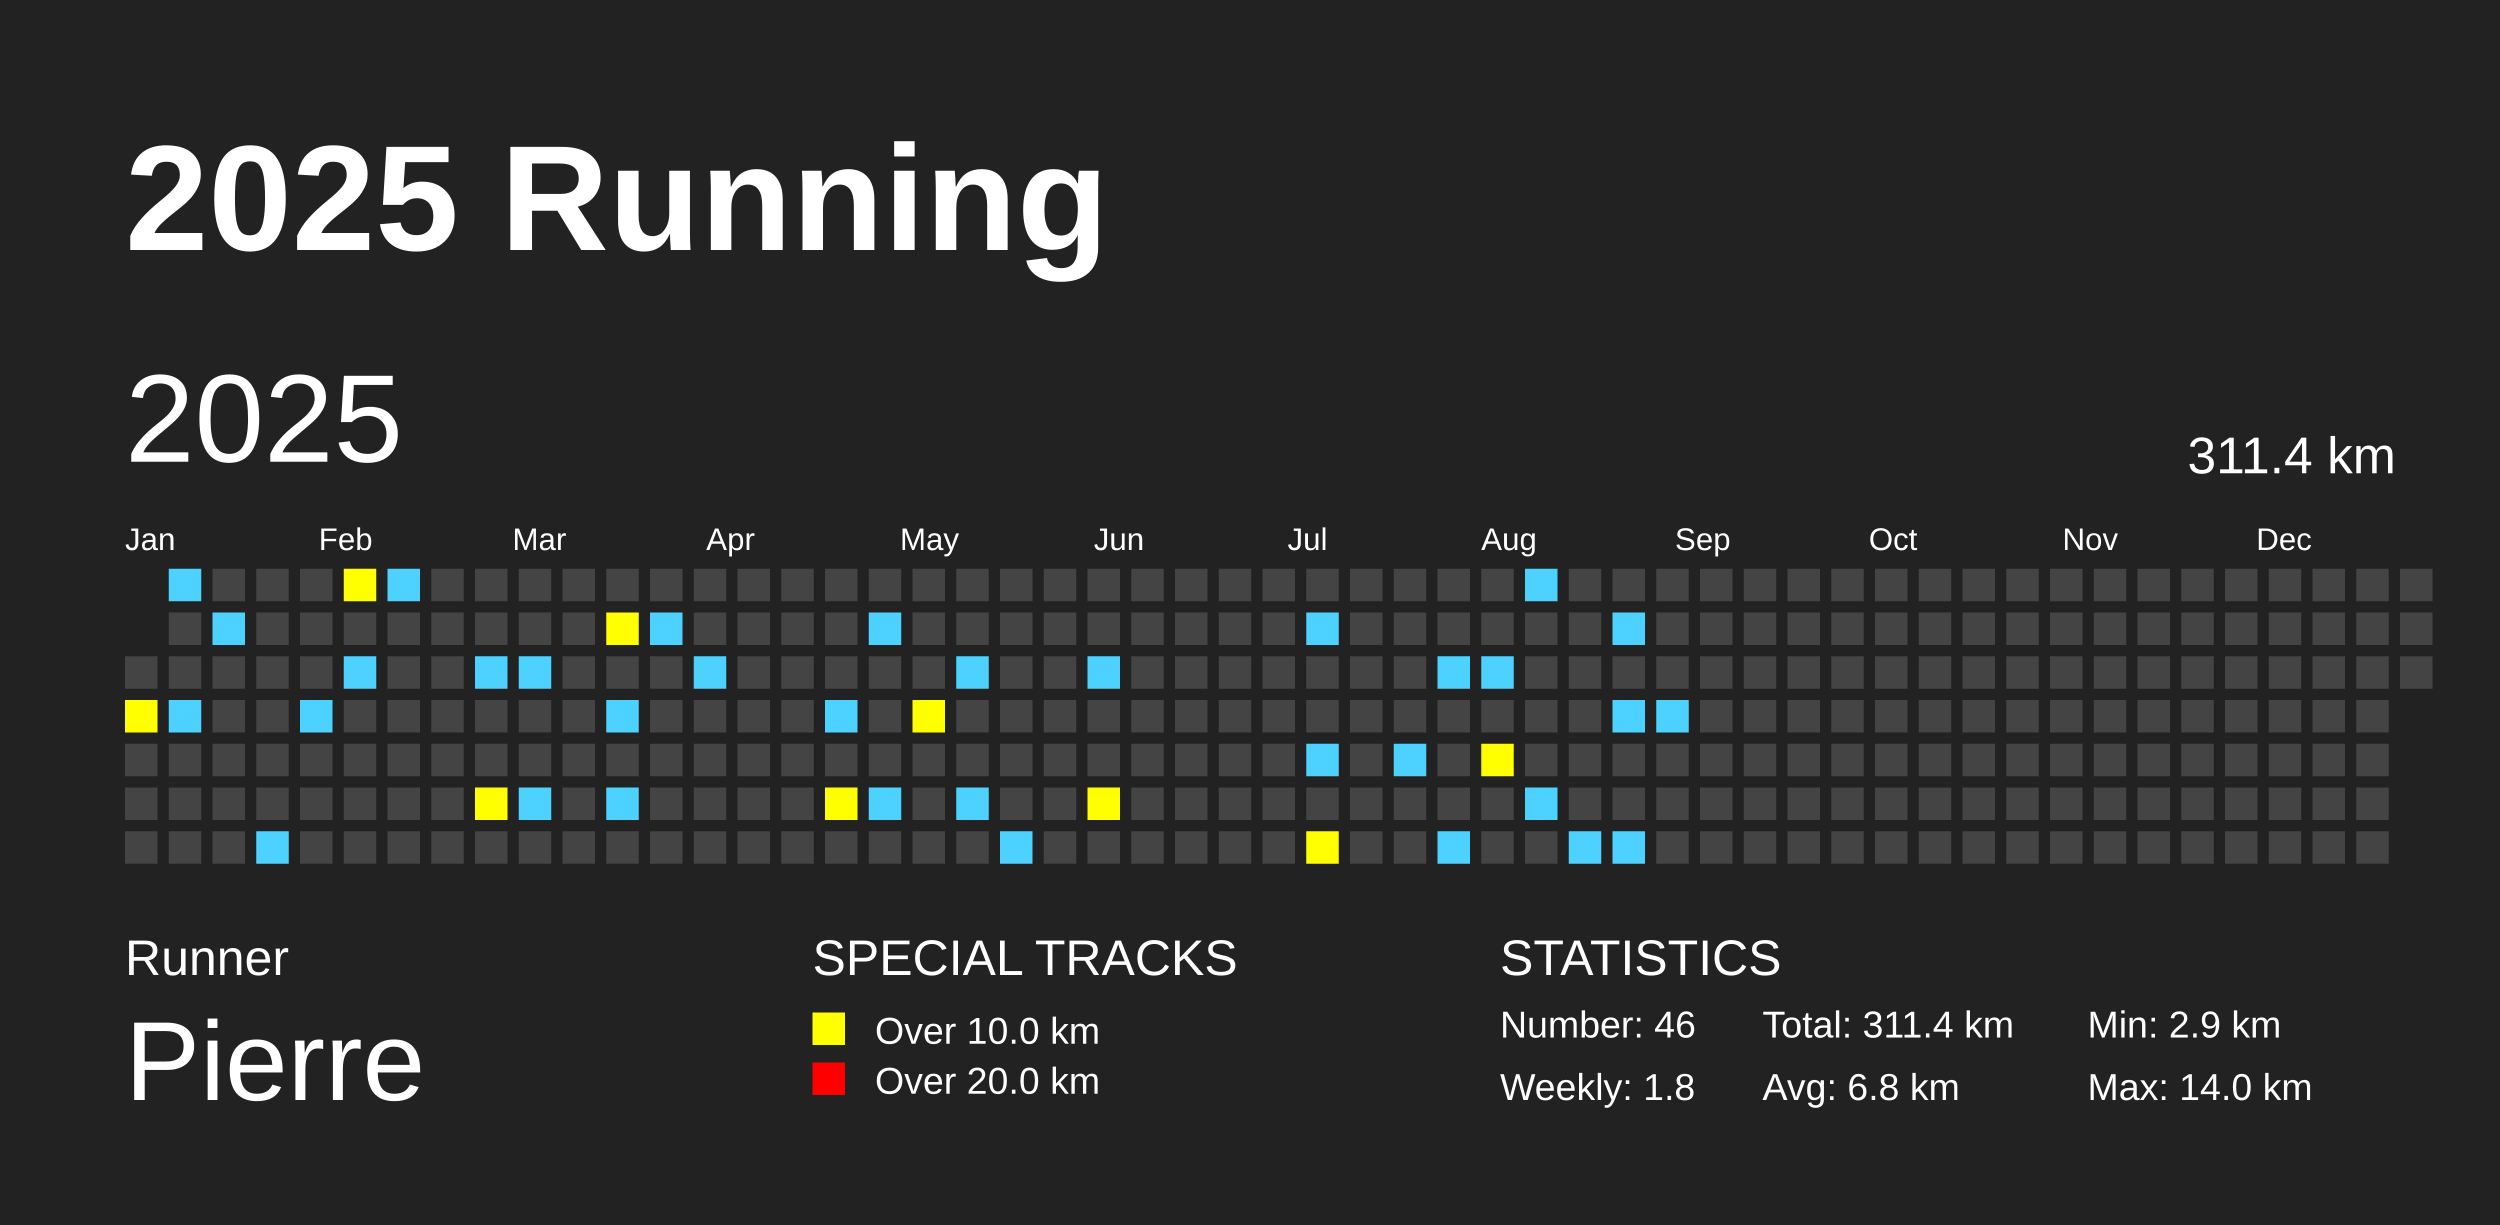
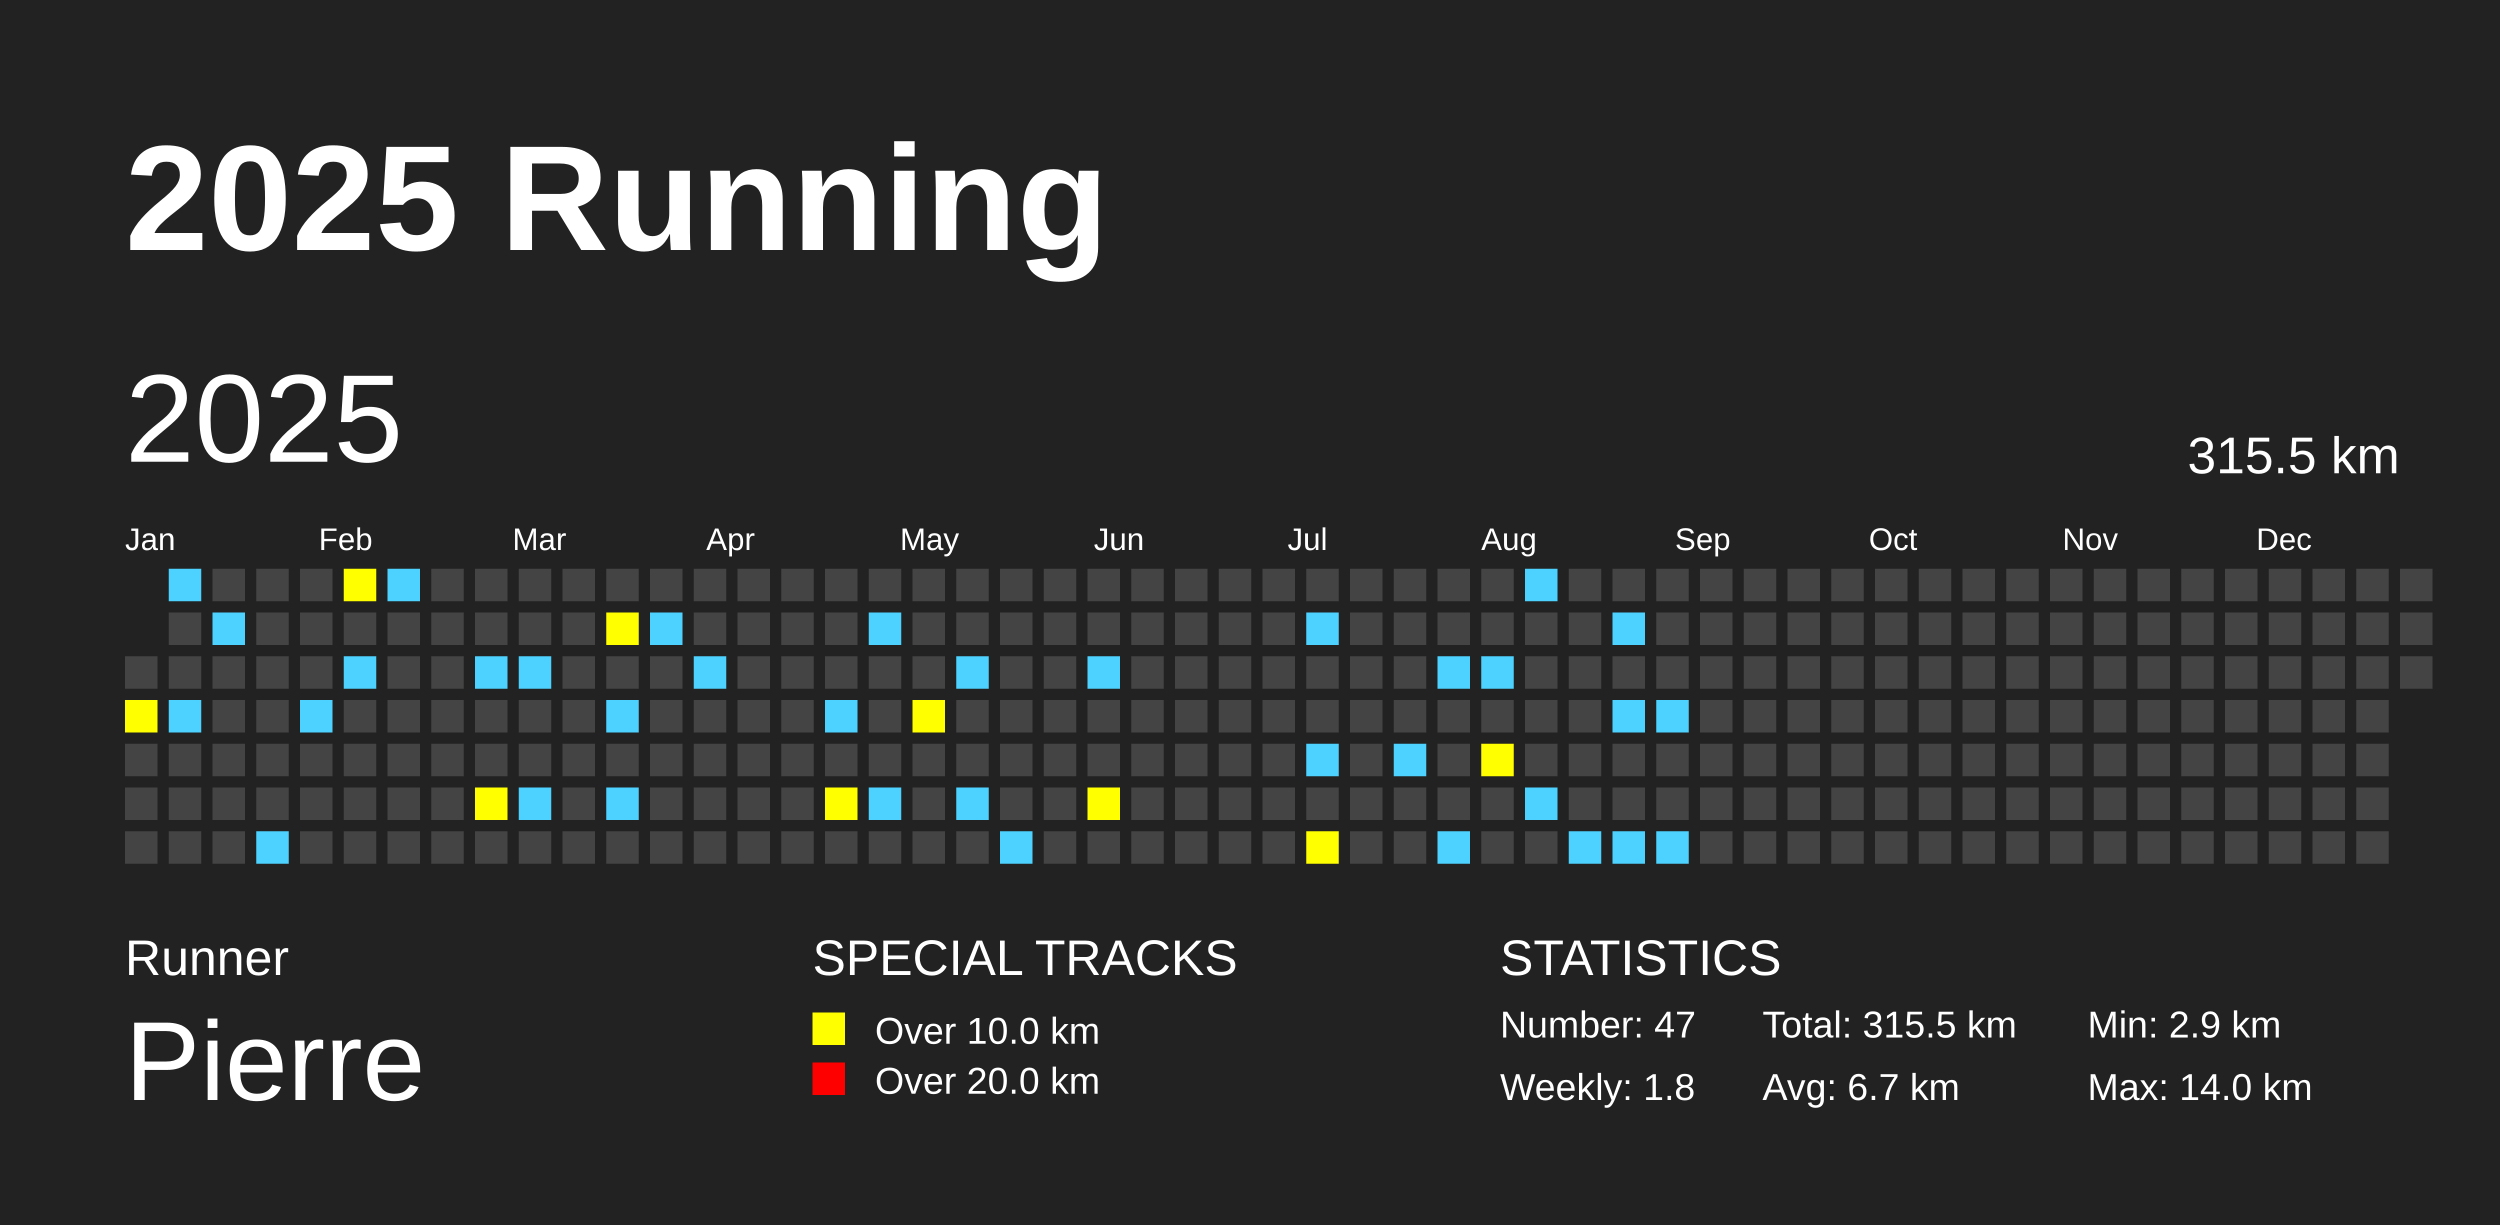
<svg xmlns="http://www.w3.org/2000/svg" baseProfile="full" height="98mm" version="1.1" viewBox="0,0,200,98" width="200mm">
  <defs />
  <rect fill="#222222" height="98" width="200" x="0" y="0" />
  <text fill="#FFFFFF" style="font-size:12px; font-family:Arial; font-weight:bold;" x="10" y="20">2025 Running</text>
  <text fill="#FFFFFF" style="font-size:4px; font-family:Arial" x="10" y="78">Runner</text>
  <text fill="#FFFFFF" style="font-size:9px; font-family:Arial" x="10" y="88">Pierre</text>
  <text fill="#FFFFFF" style="font-size:4px; font-family:Arial" x="65" y="78">SPECIAL TRACKS</text>
  <rect fill="yellow" height="2.6" width="2.6" x="65" y="81" />
  <text fill="#FFFFFF" style="font-size:3px; font-family:Arial" x="70" y="83.5">Over 10.0 km</text>
  <rect fill="red" height="2.6" width="2.6" x="65" y="85" />
  <text fill="#FFFFFF" style="font-size:3px; font-family:Arial" x="70" y="87.5">Over 20.0 km</text>
  <text fill="#FFFFFF" style="font-size:4px; font-family:Arial" x="120" y="78">STATISTICS</text>
-   <text fill="#FFFFFF" style="font-size:3px; font-family:Arial" x="120" y="83">Number: 46</text>
+   <text fill="#FFFFFF" style="font-size:3px; font-family:Arial" x="120" y="83">Number: 47</text>
  <text fill="#FFFFFF" style="font-size:3px; font-family:Arial" x="120" y="88">Weekly: 1.8</text>
-   <text fill="#FFFFFF" style="font-size:3px; font-family:Arial" x="141" y="83">Total: 311.4 km</text>
-   <text fill="#FFFFFF" style="font-size:3px; font-family:Arial" x="141" y="88">Avg: 6.8 km</text>
+   <text fill="#FFFFFF" style="font-size:3px; font-family:Arial" x="141" y="83">Total: 315.5 km</text>
+   <text fill="#FFFFFF" style="font-size:3px; font-family:Arial" x="141" y="88">Avg: 6.7 km</text>
  <text fill="#FFFFFF" style="font-size:3px; font-family:Arial" x="167" y="83">Min: 2.9 km</text>
  <text fill="#FFFFFF" style="font-size:3px; font-family:Arial" x="167" y="88">Max: 14.0 km</text>
  <text dominant-baseline="hanging" fill="#FFFFFF" style="font-size:10.0px; font-family:Arial;" x="10" y="30">2025</text>
-   <text dominant-baseline="hanging" fill="#FFFFFF" style="font-size:4.125px; font-family:Arial;" x="175" y="35">311.4 km</text>
+   <text dominant-baseline="hanging" fill="#FFFFFF" style="font-size:4.125px; font-family:Arial;" x="175" y="35">315.5 km</text>
  <text fill="#FFFFFF" style="font-size:2.5px; font-family:Arial" x="10.0" y="44">Jan</text>
  <text fill="#FFFFFF" style="font-size:2.5px; font-family:Arial" x="25.5" y="44">Feb</text>
  <text fill="#FFFFFF" style="font-size:2.5px; font-family:Arial" x="41.0" y="44">Mar</text>
  <text fill="#FFFFFF" style="font-size:2.5px; font-family:Arial" x="56.5" y="44">Apr</text>
  <text fill="#FFFFFF" style="font-size:2.5px; font-family:Arial" x="72.0" y="44">May</text>
  <text fill="#FFFFFF" style="font-size:2.5px; font-family:Arial" x="87.5" y="44">Jun</text>
  <text fill="#FFFFFF" style="font-size:2.5px; font-family:Arial" x="103.0" y="44">Jul</text>
  <text fill="#FFFFFF" style="font-size:2.5px; font-family:Arial" x="118.5" y="44">Aug</text>
  <text fill="#FFFFFF" style="font-size:2.5px; font-family:Arial" x="134.0" y="44">Sep</text>
  <text fill="#FFFFFF" style="font-size:2.5px; font-family:Arial" x="149.5" y="44">Oct</text>
  <text fill="#FFFFFF" style="font-size:2.5px; font-family:Arial" x="165.0" y="44">Nov</text>
  <text fill="#FFFFFF" style="font-size:2.5px; font-family:Arial" x="180.5" y="44">Dec</text>
  <rect fill="#444444" height="2.6" width="2.6" x="10.0" y="52.5" />
  <rect fill="yellow" height="2.6" width="2.6" x="10.0" y="56.0" />
  <rect fill="#444444" height="2.6" width="2.6" x="10.0" y="59.5" />
  <rect fill="#444444" height="2.6" width="2.6" x="10.0" y="63.0" />
  <rect fill="#444444" height="2.6" width="2.6" x="10.0" y="66.5" />
  <rect fill="#4DD2FF" height="2.6" width="2.6" x="13.5" y="45.5" />
  <rect fill="#444444" height="2.6" width="2.6" x="13.5" y="49.0" />
  <rect fill="#444444" height="2.6" width="2.6" x="13.5" y="52.5" />
  <rect fill="#4DD2FF" height="2.6" width="2.6" x="13.5" y="56.0" />
  <rect fill="#444444" height="2.6" width="2.6" x="13.5" y="59.5" />
  <rect fill="#444444" height="2.6" width="2.6" x="13.5" y="63.0" />
  <rect fill="#444444" height="2.6" width="2.6" x="13.5" y="66.5" />
  <rect fill="#444444" height="2.6" width="2.6" x="17.0" y="45.5" />
  <rect fill="#4DD2FF" height="2.6" width="2.6" x="17.0" y="49.0" />
  <rect fill="#444444" height="2.6" width="2.6" x="17.0" y="52.5" />
  <rect fill="#444444" height="2.6" width="2.6" x="17.0" y="56.0" />
  <rect fill="#444444" height="2.6" width="2.6" x="17.0" y="59.5" />
  <rect fill="#444444" height="2.6" width="2.6" x="17.0" y="63.0" />
  <rect fill="#444444" height="2.6" width="2.6" x="17.0" y="66.5" />
  <rect fill="#444444" height="2.6" width="2.6" x="20.5" y="45.5" />
  <rect fill="#444444" height="2.6" width="2.6" x="20.5" y="49.0" />
  <rect fill="#444444" height="2.6" width="2.6" x="20.5" y="52.5" />
  <rect fill="#444444" height="2.6" width="2.6" x="20.5" y="56.0" />
  <rect fill="#444444" height="2.6" width="2.6" x="20.5" y="59.5" />
  <rect fill="#444444" height="2.6" width="2.6" x="20.5" y="63.0" />
  <rect fill="#4DD2FF" height="2.6" width="2.6" x="20.5" y="66.5" />
  <rect fill="#444444" height="2.6" width="2.6" x="24.0" y="45.5" />
  <rect fill="#444444" height="2.6" width="2.6" x="24.0" y="49.0" />
  <rect fill="#444444" height="2.6" width="2.6" x="24.0" y="52.5" />
  <rect fill="#4DD2FF" height="2.6" width="2.6" x="24.0" y="56.0" />
  <rect fill="#444444" height="2.6" width="2.6" x="24.0" y="59.5" />
  <rect fill="#444444" height="2.6" width="2.6" x="24.0" y="63.0" />
  <rect fill="#444444" height="2.6" width="2.6" x="24.0" y="66.5" />
  <rect fill="yellow" height="2.6" width="2.6" x="27.5" y="45.5" />
  <rect fill="#444444" height="2.6" width="2.6" x="27.5" y="49.0" />
  <rect fill="#4DD2FF" height="2.6" width="2.6" x="27.5" y="52.5" />
  <rect fill="#444444" height="2.6" width="2.6" x="27.5" y="56.0" />
  <rect fill="#444444" height="2.6" width="2.6" x="27.5" y="59.5" />
  <rect fill="#444444" height="2.6" width="2.6" x="27.5" y="63.0" />
  <rect fill="#444444" height="2.6" width="2.6" x="27.5" y="66.5" />
  <rect fill="#4DD2FF" height="2.6" width="2.6" x="31.0" y="45.5" />
  <rect fill="#444444" height="2.6" width="2.6" x="31.0" y="49.0" />
  <rect fill="#444444" height="2.6" width="2.6" x="31.0" y="52.5" />
  <rect fill="#444444" height="2.6" width="2.6" x="31.0" y="56.0" />
  <rect fill="#444444" height="2.6" width="2.6" x="31.0" y="59.5" />
  <rect fill="#444444" height="2.6" width="2.6" x="31.0" y="63.0" />
  <rect fill="#444444" height="2.6" width="2.6" x="31.0" y="66.5" />
  <rect fill="#444444" height="2.6" width="2.6" x="34.5" y="45.5" />
  <rect fill="#444444" height="2.6" width="2.6" x="34.5" y="49.0" />
  <rect fill="#444444" height="2.6" width="2.6" x="34.5" y="52.5" />
  <rect fill="#444444" height="2.6" width="2.6" x="34.5" y="56.0" />
  <rect fill="#444444" height="2.6" width="2.6" x="34.5" y="59.5" />
  <rect fill="#444444" height="2.6" width="2.6" x="34.5" y="63.0" />
  <rect fill="#444444" height="2.6" width="2.6" x="34.5" y="66.5" />
  <rect fill="#444444" height="2.6" width="2.6" x="38.0" y="45.5" />
  <rect fill="#444444" height="2.6" width="2.6" x="38.0" y="49.0" />
  <rect fill="#4DD2FF" height="2.6" width="2.6" x="38.0" y="52.5" />
  <rect fill="#444444" height="2.6" width="2.6" x="38.0" y="56.0" />
  <rect fill="#444444" height="2.6" width="2.6" x="38.0" y="59.5" />
  <rect fill="yellow" height="2.6" width="2.6" x="38.0" y="63.0" />
  <rect fill="#444444" height="2.6" width="2.6" x="38.0" y="66.5" />
  <rect fill="#444444" height="2.6" width="2.6" x="41.5" y="45.5" />
  <rect fill="#444444" height="2.6" width="2.6" x="41.5" y="49.0" />
  <rect fill="#4DD2FF" height="2.6" width="2.6" x="41.5" y="52.5" />
  <rect fill="#444444" height="2.6" width="2.6" x="41.5" y="56.0" />
  <rect fill="#444444" height="2.6" width="2.6" x="41.5" y="59.5" />
  <rect fill="#4DD2FF" height="2.6" width="2.6" x="41.5" y="63.0" />
  <rect fill="#444444" height="2.6" width="2.6" x="41.5" y="66.5" />
  <rect fill="#444444" height="2.6" width="2.6" x="45.0" y="45.5" />
  <rect fill="#444444" height="2.6" width="2.6" x="45.0" y="49.0" />
  <rect fill="#444444" height="2.6" width="2.6" x="45.0" y="52.5" />
  <rect fill="#444444" height="2.6" width="2.6" x="45.0" y="56.0" />
  <rect fill="#444444" height="2.6" width="2.6" x="45.0" y="59.5" />
  <rect fill="#444444" height="2.6" width="2.6" x="45.0" y="63.0" />
  <rect fill="#444444" height="2.6" width="2.6" x="45.0" y="66.5" />
  <rect fill="#444444" height="2.6" width="2.6" x="48.5" y="45.5" />
  <rect fill="yellow" height="2.6" width="2.6" x="48.5" y="49.0" />
  <rect fill="#444444" height="2.6" width="2.6" x="48.5" y="52.5" />
  <rect fill="#4DD2FF" height="2.6" width="2.6" x="48.5" y="56.0" />
  <rect fill="#444444" height="2.6" width="2.6" x="48.5" y="59.5" />
  <rect fill="#4DD2FF" height="2.6" width="2.6" x="48.5" y="63.0" />
  <rect fill="#444444" height="2.6" width="2.6" x="48.5" y="66.5" />
  <rect fill="#444444" height="2.6" width="2.6" x="52.0" y="45.5" />
  <rect fill="#4DD2FF" height="2.6" width="2.6" x="52.0" y="49.0" />
  <rect fill="#444444" height="2.6" width="2.6" x="52.0" y="52.5" />
  <rect fill="#444444" height="2.6" width="2.6" x="52.0" y="56.0" />
  <rect fill="#444444" height="2.6" width="2.6" x="52.0" y="59.5" />
  <rect fill="#444444" height="2.6" width="2.6" x="52.0" y="63.0" />
  <rect fill="#444444" height="2.6" width="2.6" x="52.0" y="66.5" />
  <rect fill="#444444" height="2.6" width="2.6" x="55.5" y="45.5" />
  <rect fill="#444444" height="2.6" width="2.6" x="55.5" y="49.0" />
  <rect fill="#4DD2FF" height="2.6" width="2.6" x="55.5" y="52.5" />
  <rect fill="#444444" height="2.6" width="2.6" x="55.5" y="56.0" />
  <rect fill="#444444" height="2.6" width="2.6" x="55.5" y="59.5" />
  <rect fill="#444444" height="2.6" width="2.6" x="55.5" y="63.0" />
  <rect fill="#444444" height="2.6" width="2.6" x="55.5" y="66.5" />
  <rect fill="#444444" height="2.6" width="2.6" x="59.0" y="45.5" />
  <rect fill="#444444" height="2.6" width="2.6" x="59.0" y="49.0" />
  <rect fill="#444444" height="2.6" width="2.6" x="59.0" y="52.5" />
  <rect fill="#444444" height="2.6" width="2.6" x="59.0" y="56.0" />
  <rect fill="#444444" height="2.6" width="2.6" x="59.0" y="59.5" />
  <rect fill="#444444" height="2.6" width="2.6" x="59.0" y="63.0" />
  <rect fill="#444444" height="2.6" width="2.6" x="59.0" y="66.5" />
  <rect fill="#444444" height="2.6" width="2.6" x="62.5" y="45.5" />
  <rect fill="#444444" height="2.6" width="2.6" x="62.5" y="49.0" />
  <rect fill="#444444" height="2.6" width="2.6" x="62.5" y="52.5" />
  <rect fill="#444444" height="2.6" width="2.6" x="62.5" y="56.0" />
  <rect fill="#444444" height="2.6" width="2.6" x="62.5" y="59.5" />
  <rect fill="#444444" height="2.6" width="2.6" x="62.5" y="63.0" />
  <rect fill="#444444" height="2.6" width="2.6" x="62.5" y="66.5" />
  <rect fill="#444444" height="2.6" width="2.6" x="66.0" y="45.5" />
  <rect fill="#444444" height="2.6" width="2.6" x="66.0" y="49.0" />
  <rect fill="#444444" height="2.6" width="2.6" x="66.0" y="52.5" />
  <rect fill="#4DD2FF" height="2.6" width="2.6" x="66.0" y="56.0" />
  <rect fill="#444444" height="2.6" width="2.6" x="66.0" y="59.5" />
  <rect fill="yellow" height="2.6" width="2.6" x="66.0" y="63.0" />
  <rect fill="#444444" height="2.6" width="2.6" x="66.0" y="66.5" />
  <rect fill="#444444" height="2.6" width="2.6" x="69.5" y="45.5" />
  <rect fill="#4DD2FF" height="2.6" width="2.6" x="69.5" y="49.0" />
  <rect fill="#444444" height="2.6" width="2.6" x="69.5" y="52.5" />
  <rect fill="#444444" height="2.6" width="2.6" x="69.5" y="56.0" />
  <rect fill="#444444" height="2.6" width="2.6" x="69.5" y="59.5" />
  <rect fill="#4DD2FF" height="2.6" width="2.6" x="69.5" y="63.0" />
  <rect fill="#444444" height="2.6" width="2.6" x="69.5" y="66.5" />
  <rect fill="#444444" height="2.6" width="2.6" x="73.0" y="45.5" />
  <rect fill="#444444" height="2.6" width="2.6" x="73.0" y="49.0" />
  <rect fill="#444444" height="2.6" width="2.6" x="73.0" y="52.5" />
  <rect fill="yellow" height="2.6" width="2.6" x="73.0" y="56.0" />
  <rect fill="#444444" height="2.6" width="2.6" x="73.0" y="59.5" />
  <rect fill="#444444" height="2.6" width="2.6" x="73.0" y="63.0" />
  <rect fill="#444444" height="2.6" width="2.6" x="73.0" y="66.5" />
  <rect fill="#444444" height="2.6" width="2.6" x="76.5" y="45.5" />
  <rect fill="#444444" height="2.6" width="2.6" x="76.5" y="49.0" />
  <rect fill="#4DD2FF" height="2.6" width="2.6" x="76.5" y="52.5" />
  <rect fill="#444444" height="2.6" width="2.6" x="76.5" y="56.0" />
  <rect fill="#444444" height="2.6" width="2.6" x="76.5" y="59.5" />
  <rect fill="#4DD2FF" height="2.6" width="2.6" x="76.5" y="63.0" />
  <rect fill="#444444" height="2.6" width="2.6" x="76.5" y="66.5" />
  <rect fill="#444444" height="2.6" width="2.6" x="80.0" y="45.5" />
  <rect fill="#444444" height="2.6" width="2.6" x="80.0" y="49.0" />
  <rect fill="#444444" height="2.6" width="2.6" x="80.0" y="52.5" />
  <rect fill="#444444" height="2.6" width="2.6" x="80.0" y="56.0" />
  <rect fill="#444444" height="2.6" width="2.6" x="80.0" y="59.5" />
  <rect fill="#444444" height="2.6" width="2.6" x="80.0" y="63.0" />
  <rect fill="#4DD2FF" height="2.6" width="2.6" x="80.0" y="66.5" />
  <rect fill="#444444" height="2.6" width="2.6" x="83.5" y="45.5" />
  <rect fill="#444444" height="2.6" width="2.6" x="83.5" y="49.0" />
  <rect fill="#444444" height="2.6" width="2.6" x="83.5" y="52.5" />
  <rect fill="#444444" height="2.6" width="2.6" x="83.5" y="56.0" />
  <rect fill="#444444" height="2.6" width="2.6" x="83.5" y="59.5" />
  <rect fill="#444444" height="2.6" width="2.6" x="83.5" y="63.0" />
  <rect fill="#444444" height="2.6" width="2.6" x="83.5" y="66.5" />
  <rect fill="#444444" height="2.6" width="2.6" x="87.0" y="45.5" />
  <rect fill="#444444" height="2.6" width="2.6" x="87.0" y="49.0" />
  <rect fill="#4DD2FF" height="2.6" width="2.6" x="87.0" y="52.5" />
  <rect fill="#444444" height="2.6" width="2.6" x="87.0" y="56.0" />
  <rect fill="#444444" height="2.6" width="2.6" x="87.0" y="59.5" />
  <rect fill="yellow" height="2.6" width="2.6" x="87.0" y="63.0" />
  <rect fill="#444444" height="2.6" width="2.6" x="87.0" y="66.5" />
  <rect fill="#444444" height="2.6" width="2.6" x="90.5" y="45.5" />
  <rect fill="#444444" height="2.6" width="2.6" x="90.5" y="49.0" />
  <rect fill="#444444" height="2.6" width="2.6" x="90.5" y="52.5" />
  <rect fill="#444444" height="2.6" width="2.6" x="90.5" y="56.0" />
  <rect fill="#444444" height="2.6" width="2.6" x="90.5" y="59.5" />
  <rect fill="#444444" height="2.6" width="2.6" x="90.5" y="63.0" />
  <rect fill="#444444" height="2.6" width="2.6" x="90.5" y="66.5" />
  <rect fill="#444444" height="2.6" width="2.6" x="94.0" y="45.5" />
  <rect fill="#444444" height="2.6" width="2.6" x="94.0" y="49.0" />
  <rect fill="#444444" height="2.6" width="2.6" x="94.0" y="52.5" />
  <rect fill="#444444" height="2.6" width="2.6" x="94.0" y="56.0" />
  <rect fill="#444444" height="2.6" width="2.6" x="94.0" y="59.5" />
  <rect fill="#444444" height="2.6" width="2.6" x="94.0" y="63.0" />
  <rect fill="#444444" height="2.6" width="2.6" x="94.0" y="66.5" />
  <rect fill="#444444" height="2.6" width="2.6" x="97.5" y="45.5" />
  <rect fill="#444444" height="2.6" width="2.6" x="97.5" y="49.0" />
  <rect fill="#444444" height="2.6" width="2.6" x="97.5" y="52.5" />
  <rect fill="#444444" height="2.6" width="2.6" x="97.5" y="56.0" />
  <rect fill="#444444" height="2.6" width="2.6" x="97.5" y="59.5" />
  <rect fill="#444444" height="2.6" width="2.6" x="97.5" y="63.0" />
  <rect fill="#444444" height="2.6" width="2.6" x="97.5" y="66.5" />
  <rect fill="#444444" height="2.6" width="2.6" x="101.0" y="45.5" />
  <rect fill="#444444" height="2.6" width="2.6" x="101.0" y="49.0" />
  <rect fill="#444444" height="2.6" width="2.6" x="101.0" y="52.5" />
  <rect fill="#444444" height="2.6" width="2.6" x="101.0" y="56.0" />
  <rect fill="#444444" height="2.6" width="2.6" x="101.0" y="59.5" />
  <rect fill="#444444" height="2.6" width="2.6" x="101.0" y="63.0" />
  <rect fill="#444444" height="2.6" width="2.6" x="101.0" y="66.5" />
  <rect fill="#444444" height="2.6" width="2.6" x="104.5" y="45.5" />
  <rect fill="#4DD2FF" height="2.6" width="2.6" x="104.5" y="49.0" />
  <rect fill="#444444" height="2.6" width="2.6" x="104.5" y="52.5" />
  <rect fill="#444444" height="2.6" width="2.6" x="104.5" y="56.0" />
  <rect fill="#4DD2FF" height="2.6" width="2.6" x="104.5" y="59.5" />
  <rect fill="#444444" height="2.6" width="2.6" x="104.5" y="63.0" />
  <rect fill="yellow" height="2.6" width="2.6" x="104.5" y="66.5" />
  <rect fill="#444444" height="2.6" width="2.6" x="108.0" y="45.5" />
  <rect fill="#444444" height="2.6" width="2.6" x="108.0" y="49.0" />
  <rect fill="#444444" height="2.6" width="2.6" x="108.0" y="52.5" />
  <rect fill="#444444" height="2.6" width="2.6" x="108.0" y="56.0" />
  <rect fill="#444444" height="2.6" width="2.6" x="108.0" y="59.5" />
  <rect fill="#444444" height="2.6" width="2.6" x="108.0" y="63.0" />
  <rect fill="#444444" height="2.6" width="2.6" x="108.0" y="66.5" />
  <rect fill="#444444" height="2.6" width="2.6" x="111.5" y="45.5" />
  <rect fill="#444444" height="2.6" width="2.6" x="111.5" y="49.0" />
  <rect fill="#444444" height="2.6" width="2.6" x="111.5" y="52.5" />
  <rect fill="#444444" height="2.6" width="2.6" x="111.5" y="56.0" />
  <rect fill="#4DD2FF" height="2.6" width="2.6" x="111.5" y="59.5" />
  <rect fill="#444444" height="2.6" width="2.6" x="111.5" y="63.0" />
  <rect fill="#444444" height="2.6" width="2.6" x="111.5" y="66.5" />
  <rect fill="#444444" height="2.6" width="2.6" x="115.0" y="45.5" />
  <rect fill="#444444" height="2.6" width="2.6" x="115.0" y="49.0" />
  <rect fill="#4DD2FF" height="2.6" width="2.6" x="115.0" y="52.5" />
  <rect fill="#444444" height="2.6" width="2.6" x="115.0" y="56.0" />
  <rect fill="#444444" height="2.6" width="2.6" x="115.0" y="59.5" />
  <rect fill="#444444" height="2.6" width="2.6" x="115.0" y="63.0" />
  <rect fill="#4DD2FF" height="2.6" width="2.6" x="115.0" y="66.5" />
  <rect fill="#444444" height="2.6" width="2.6" x="118.5" y="45.5" />
  <rect fill="#444444" height="2.6" width="2.6" x="118.5" y="49.0" />
  <rect fill="#4DD2FF" height="2.6" width="2.6" x="118.5" y="52.5" />
  <rect fill="#444444" height="2.6" width="2.6" x="118.5" y="56.0" />
  <rect fill="yellow" height="2.6" width="2.6" x="118.5" y="59.5" />
  <rect fill="#444444" height="2.6" width="2.6" x="118.5" y="63.0" />
  <rect fill="#444444" height="2.6" width="2.6" x="118.5" y="66.5" />
  <rect fill="#4DD2FF" height="2.6" width="2.6" x="122.0" y="45.5" />
  <rect fill="#444444" height="2.6" width="2.6" x="122.0" y="49.0" />
  <rect fill="#444444" height="2.6" width="2.6" x="122.0" y="52.5" />
  <rect fill="#444444" height="2.6" width="2.6" x="122.0" y="56.0" />
  <rect fill="#444444" height="2.6" width="2.6" x="122.0" y="59.5" />
  <rect fill="#4DD2FF" height="2.6" width="2.6" x="122.0" y="63.0" />
  <rect fill="#444444" height="2.6" width="2.6" x="122.0" y="66.5" />
  <rect fill="#444444" height="2.6" width="2.6" x="125.5" y="45.5" />
  <rect fill="#444444" height="2.6" width="2.6" x="125.5" y="49.0" />
  <rect fill="#444444" height="2.6" width="2.6" x="125.5" y="52.5" />
  <rect fill="#444444" height="2.6" width="2.6" x="125.5" y="56.0" />
  <rect fill="#444444" height="2.6" width="2.6" x="125.5" y="59.5" />
  <rect fill="#444444" height="2.6" width="2.6" x="125.5" y="63.0" />
  <rect fill="#4DD2FF" height="2.6" width="2.6" x="125.5" y="66.5" />
  <rect fill="#444444" height="2.6" width="2.6" x="129.0" y="45.5" />
  <rect fill="#4DD2FF" height="2.6" width="2.6" x="129.0" y="49.0" />
  <rect fill="#444444" height="2.6" width="2.6" x="129.0" y="52.5" />
  <rect fill="#4DD2FF" height="2.6" width="2.6" x="129.0" y="56.0" />
  <rect fill="#444444" height="2.6" width="2.6" x="129.0" y="59.5" />
  <rect fill="#444444" height="2.6" width="2.6" x="129.0" y="63.0" />
  <rect fill="#4DD2FF" height="2.6" width="2.6" x="129.0" y="66.5" />
  <rect fill="#444444" height="2.6" width="2.6" x="132.5" y="45.5" />
  <rect fill="#444444" height="2.6" width="2.6" x="132.5" y="49.0" />
  <rect fill="#444444" height="2.6" width="2.6" x="132.5" y="52.5" />
  <rect fill="#4DD2FF" height="2.6" width="2.6" x="132.5" y="56.0" />
  <rect fill="#444444" height="2.6" width="2.6" x="132.5" y="59.5" />
  <rect fill="#444444" height="2.6" width="2.6" x="132.5" y="63.0" />
-   <rect fill="#444444" height="2.6" width="2.6" x="132.5" y="66.5" />
+   <rect fill="#4DD2FF" height="2.6" width="2.6" x="132.5" y="66.5" />
  <rect fill="#444444" height="2.6" width="2.6" x="136.0" y="45.5" />
  <rect fill="#444444" height="2.6" width="2.6" x="136.0" y="49.0" />
  <rect fill="#444444" height="2.6" width="2.6" x="136.0" y="52.5" />
  <rect fill="#444444" height="2.6" width="2.6" x="136.0" y="56.0" />
  <rect fill="#444444" height="2.6" width="2.6" x="136.0" y="59.5" />
  <rect fill="#444444" height="2.6" width="2.6" x="136.0" y="63.0" />
  <rect fill="#444444" height="2.6" width="2.6" x="136.0" y="66.5" />
  <rect fill="#444444" height="2.6" width="2.6" x="139.5" y="45.5" />
  <rect fill="#444444" height="2.6" width="2.6" x="139.5" y="49.0" />
  <rect fill="#444444" height="2.6" width="2.6" x="139.5" y="52.5" />
  <rect fill="#444444" height="2.6" width="2.6" x="139.5" y="56.0" />
  <rect fill="#444444" height="2.6" width="2.6" x="139.5" y="59.5" />
  <rect fill="#444444" height="2.6" width="2.6" x="139.5" y="63.0" />
  <rect fill="#444444" height="2.6" width="2.6" x="139.5" y="66.5" />
  <rect fill="#444444" height="2.6" width="2.6" x="143.0" y="45.5" />
  <rect fill="#444444" height="2.6" width="2.6" x="143.0" y="49.0" />
  <rect fill="#444444" height="2.6" width="2.6" x="143.0" y="52.5" />
  <rect fill="#444444" height="2.6" width="2.6" x="143.0" y="56.0" />
  <rect fill="#444444" height="2.6" width="2.6" x="143.0" y="59.5" />
  <rect fill="#444444" height="2.6" width="2.6" x="143.0" y="63.0" />
  <rect fill="#444444" height="2.6" width="2.6" x="143.0" y="66.5" />
  <rect fill="#444444" height="2.6" width="2.6" x="146.5" y="45.5" />
  <rect fill="#444444" height="2.6" width="2.6" x="146.5" y="49.0" />
  <rect fill="#444444" height="2.6" width="2.6" x="146.5" y="52.5" />
  <rect fill="#444444" height="2.6" width="2.6" x="146.5" y="56.0" />
  <rect fill="#444444" height="2.6" width="2.6" x="146.5" y="59.5" />
  <rect fill="#444444" height="2.6" width="2.6" x="146.5" y="63.0" />
  <rect fill="#444444" height="2.6" width="2.6" x="146.5" y="66.5" />
  <rect fill="#444444" height="2.6" width="2.6" x="150.0" y="45.5" />
  <rect fill="#444444" height="2.6" width="2.6" x="150.0" y="49.0" />
  <rect fill="#444444" height="2.6" width="2.6" x="150.0" y="52.5" />
  <rect fill="#444444" height="2.6" width="2.6" x="150.0" y="56.0" />
  <rect fill="#444444" height="2.6" width="2.6" x="150.0" y="59.5" />
  <rect fill="#444444" height="2.6" width="2.6" x="150.0" y="63.0" />
  <rect fill="#444444" height="2.6" width="2.6" x="150.0" y="66.5" />
  <rect fill="#444444" height="2.6" width="2.6" x="153.5" y="45.5" />
  <rect fill="#444444" height="2.6" width="2.6" x="153.5" y="49.0" />
  <rect fill="#444444" height="2.6" width="2.6" x="153.5" y="52.5" />
  <rect fill="#444444" height="2.6" width="2.6" x="153.5" y="56.0" />
  <rect fill="#444444" height="2.6" width="2.6" x="153.5" y="59.5" />
  <rect fill="#444444" height="2.6" width="2.6" x="153.5" y="63.0" />
  <rect fill="#444444" height="2.6" width="2.6" x="153.5" y="66.5" />
  <rect fill="#444444" height="2.6" width="2.6" x="157.0" y="45.5" />
  <rect fill="#444444" height="2.6" width="2.6" x="157.0" y="49.0" />
  <rect fill="#444444" height="2.6" width="2.6" x="157.0" y="52.5" />
  <rect fill="#444444" height="2.6" width="2.6" x="157.0" y="56.0" />
  <rect fill="#444444" height="2.6" width="2.6" x="157.0" y="59.5" />
  <rect fill="#444444" height="2.6" width="2.6" x="157.0" y="63.0" />
  <rect fill="#444444" height="2.6" width="2.6" x="157.0" y="66.5" />
  <rect fill="#444444" height="2.6" width="2.6" x="160.5" y="45.5" />
  <rect fill="#444444" height="2.6" width="2.6" x="160.5" y="49.0" />
  <rect fill="#444444" height="2.6" width="2.6" x="160.5" y="52.5" />
  <rect fill="#444444" height="2.6" width="2.6" x="160.5" y="56.0" />
  <rect fill="#444444" height="2.6" width="2.6" x="160.5" y="59.5" />
  <rect fill="#444444" height="2.6" width="2.6" x="160.5" y="63.0" />
  <rect fill="#444444" height="2.6" width="2.6" x="160.5" y="66.5" />
  <rect fill="#444444" height="2.6" width="2.6" x="164.0" y="45.5" />
  <rect fill="#444444" height="2.6" width="2.6" x="164.0" y="49.0" />
  <rect fill="#444444" height="2.6" width="2.6" x="164.0" y="52.5" />
  <rect fill="#444444" height="2.6" width="2.6" x="164.0" y="56.0" />
  <rect fill="#444444" height="2.6" width="2.6" x="164.0" y="59.5" />
  <rect fill="#444444" height="2.6" width="2.6" x="164.0" y="63.0" />
  <rect fill="#444444" height="2.6" width="2.6" x="164.0" y="66.5" />
  <rect fill="#444444" height="2.6" width="2.6" x="167.5" y="45.5" />
  <rect fill="#444444" height="2.6" width="2.6" x="167.5" y="49.0" />
  <rect fill="#444444" height="2.6" width="2.6" x="167.5" y="52.5" />
  <rect fill="#444444" height="2.6" width="2.6" x="167.5" y="56.0" />
  <rect fill="#444444" height="2.6" width="2.6" x="167.5" y="59.5" />
  <rect fill="#444444" height="2.6" width="2.6" x="167.5" y="63.0" />
  <rect fill="#444444" height="2.6" width="2.6" x="167.5" y="66.5" />
  <rect fill="#444444" height="2.6" width="2.6" x="171.0" y="45.5" />
  <rect fill="#444444" height="2.6" width="2.6" x="171.0" y="49.0" />
  <rect fill="#444444" height="2.6" width="2.6" x="171.0" y="52.5" />
  <rect fill="#444444" height="2.6" width="2.6" x="171.0" y="56.0" />
  <rect fill="#444444" height="2.6" width="2.6" x="171.0" y="59.5" />
  <rect fill="#444444" height="2.6" width="2.6" x="171.0" y="63.0" />
  <rect fill="#444444" height="2.6" width="2.6" x="171.0" y="66.5" />
  <rect fill="#444444" height="2.6" width="2.6" x="174.5" y="45.5" />
  <rect fill="#444444" height="2.6" width="2.6" x="174.5" y="49.0" />
  <rect fill="#444444" height="2.6" width="2.6" x="174.5" y="52.5" />
  <rect fill="#444444" height="2.6" width="2.6" x="174.5" y="56.0" />
  <rect fill="#444444" height="2.6" width="2.6" x="174.5" y="59.5" />
  <rect fill="#444444" height="2.6" width="2.6" x="174.5" y="63.0" />
  <rect fill="#444444" height="2.6" width="2.6" x="174.5" y="66.5" />
  <rect fill="#444444" height="2.6" width="2.6" x="178.0" y="45.5" />
  <rect fill="#444444" height="2.6" width="2.6" x="178.0" y="49.0" />
  <rect fill="#444444" height="2.6" width="2.6" x="178.0" y="52.5" />
  <rect fill="#444444" height="2.6" width="2.6" x="178.0" y="56.0" />
  <rect fill="#444444" height="2.6" width="2.6" x="178.0" y="59.5" />
  <rect fill="#444444" height="2.6" width="2.6" x="178.0" y="63.0" />
  <rect fill="#444444" height="2.6" width="2.6" x="178.0" y="66.5" />
  <rect fill="#444444" height="2.6" width="2.6" x="181.5" y="45.5" />
  <rect fill="#444444" height="2.6" width="2.6" x="181.5" y="49.0" />
  <rect fill="#444444" height="2.6" width="2.6" x="181.5" y="52.5" />
  <rect fill="#444444" height="2.6" width="2.6" x="181.5" y="56.0" />
  <rect fill="#444444" height="2.6" width="2.6" x="181.5" y="59.5" />
  <rect fill="#444444" height="2.6" width="2.6" x="181.5" y="63.0" />
  <rect fill="#444444" height="2.6" width="2.6" x="181.5" y="66.5" />
  <rect fill="#444444" height="2.6" width="2.6" x="185.0" y="45.5" />
  <rect fill="#444444" height="2.6" width="2.6" x="185.0" y="49.0" />
  <rect fill="#444444" height="2.6" width="2.6" x="185.0" y="52.5" />
  <rect fill="#444444" height="2.6" width="2.6" x="185.0" y="56.0" />
  <rect fill="#444444" height="2.6" width="2.6" x="185.0" y="59.5" />
  <rect fill="#444444" height="2.6" width="2.6" x="185.0" y="63.0" />
  <rect fill="#444444" height="2.6" width="2.6" x="185.0" y="66.5" />
  <rect fill="#444444" height="2.6" width="2.6" x="188.5" y="45.5" />
  <rect fill="#444444" height="2.6" width="2.6" x="188.5" y="49.0" />
  <rect fill="#444444" height="2.6" width="2.6" x="188.5" y="52.5" />
  <rect fill="#444444" height="2.6" width="2.6" x="188.5" y="56.0" />
  <rect fill="#444444" height="2.6" width="2.6" x="188.5" y="59.5" />
  <rect fill="#444444" height="2.6" width="2.6" x="188.5" y="63.0" />
  <rect fill="#444444" height="2.6" width="2.6" x="188.5" y="66.5" />
  <rect fill="#444444" height="2.6" width="2.6" x="192.0" y="45.5" />
  <rect fill="#444444" height="2.6" width="2.6" x="192.0" y="49.0" />
  <rect fill="#444444" height="2.6" width="2.6" x="192.0" y="52.5" />
</svg>
